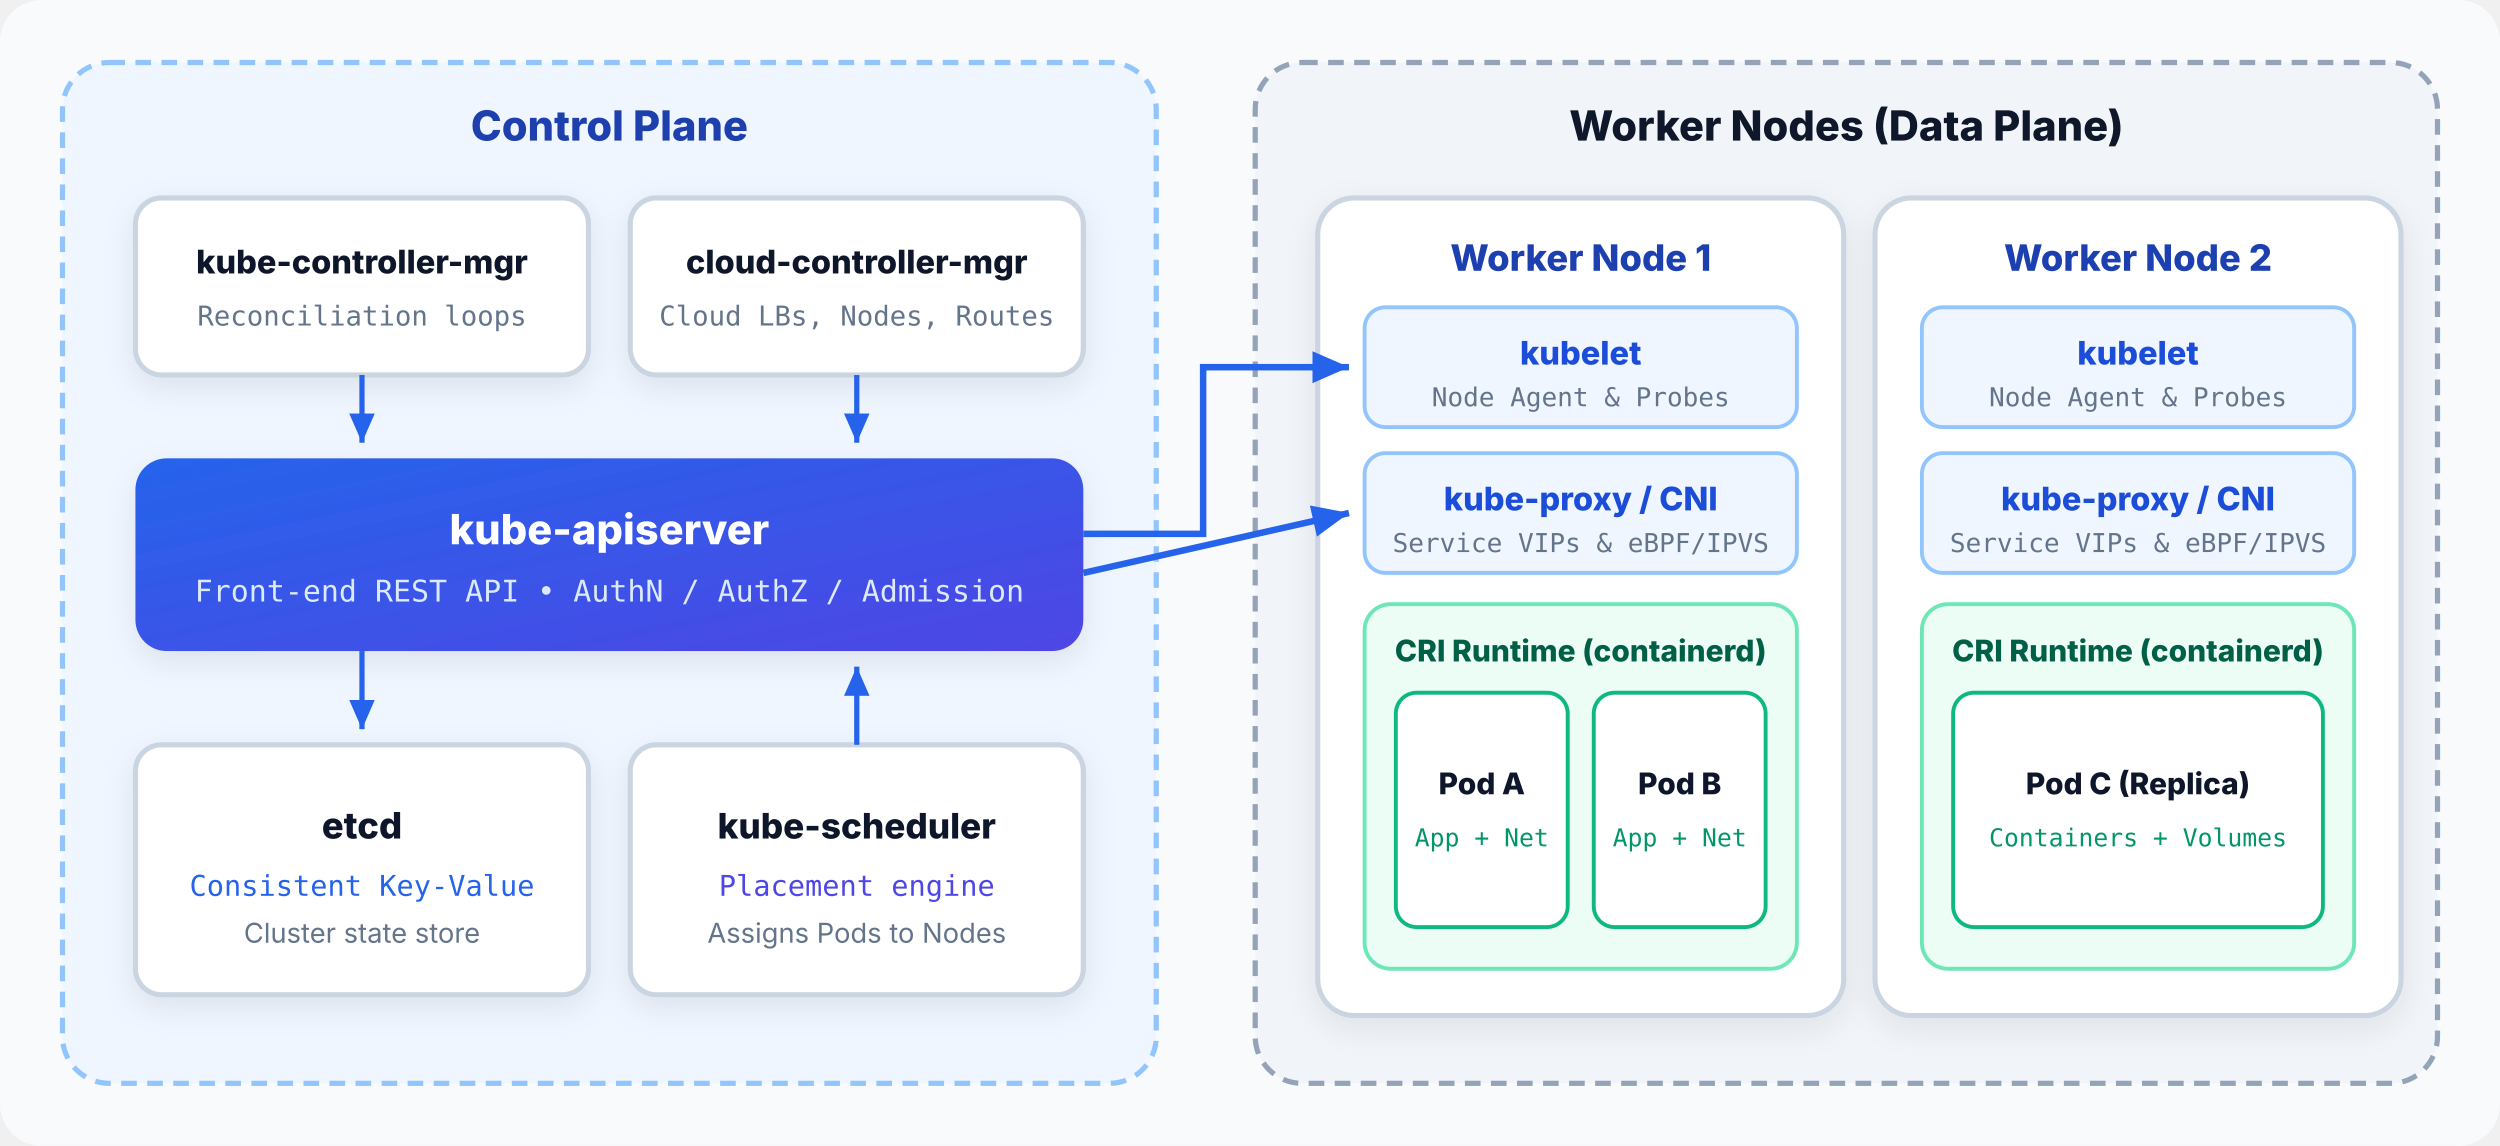
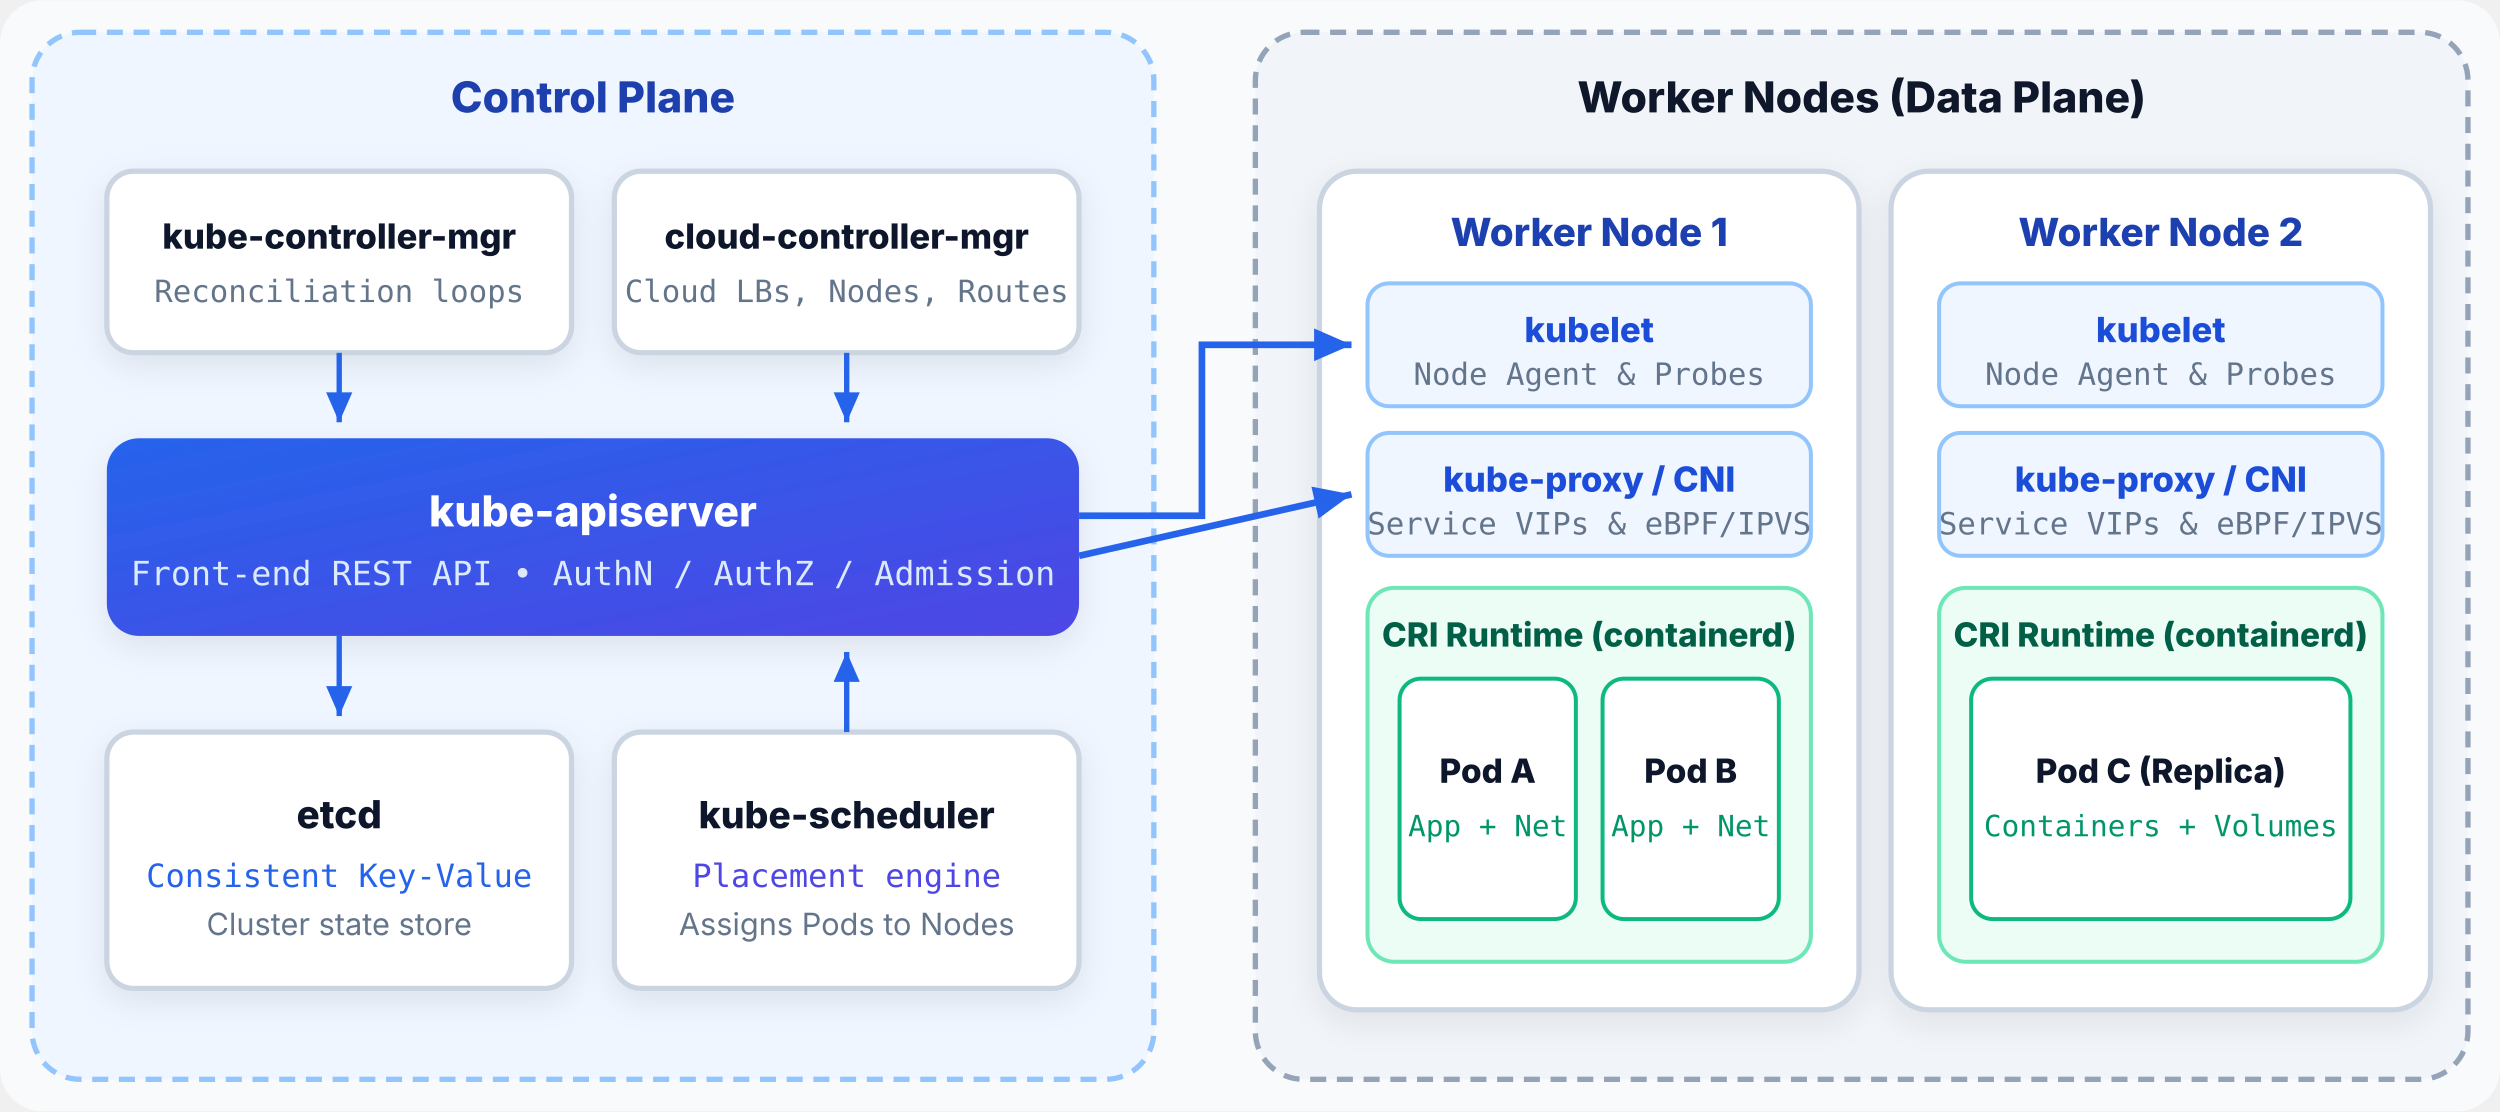
- <svg xmlns="http://www.w3.org/2000/svg" viewBox="0 0 960 440" width="960" height="440" font-family="'Inter', -apple-system, BlinkMacSystemFont, 'Segoe UI', sans-serif">
+ <svg xmlns="http://www.w3.org/2000/svg" viewBox="12 12 936 416" width="1120" height="498" font-family="'Inter', -apple-system, BlinkMacSystemFont, 'Segoe UI', sans-serif">
  <defs>
    <linearGradient id="cpGrad" x1="0" y1="0" x2="1" y2="1">
      <stop offset="0%" stop-color="#2563eb" />
      <stop offset="100%" stop-color="#4f46e5" />
    </linearGradient>
    <marker id="k8sArrow" viewBox="0 0 10 10" refX="8" refY="5" markerWidth="7" markerHeight="7" orient="auto-start-reverse">
      <path d="M 0 1.5 L 8 5 L 0 8.5 z" fill="#2563eb" />
    </marker>
    <filter id="k8sShadow" x="-10%" y="-10%" width="120%" height="125%">
      <feDropShadow dx="0" dy="4" stdDeviation="6" flood-color="#0f172a" flood-opacity="0.08" />
    </filter>
  </defs>
-   <rect width="960" height="440" rx="16" fill="#f8fafc" />
+   <rect x="12" y="12" width="936" height="416" rx="16" fill="#f8fafc" />
  <rect x="24" y="24" width="420" height="392" rx="18" fill="#eff6ff" stroke="#93c5fd" stroke-width="2" stroke-dasharray="6 4" />
  <text x="234" y="54" text-anchor="middle" font-size="16" font-weight="800" fill="#1e40af">Control Plane</text>
  <g filter="url(#k8sShadow)">
    <rect x="52" y="176" width="364" height="74" rx="12" fill="url(#cpGrad)" />
    <text x="234" y="209" text-anchor="middle" font-size="16" font-weight="800" fill="#ffffff">kube-apiserver</text>
-     <text x="234" y="231" text-anchor="middle" font-size="11.5" font-family="'JetBrains Mono', monospace" fill="#dbeafe">Front-end REST API • AuthN / AuthZ / Admission</text>
+     <text x="234" y="231" text-anchor="middle" font-size="12.5" font-family="'JetBrains Mono', monospace" fill="#dbeafe">Front-end REST API • AuthN / AuthZ / Admission</text>
    <rect x="52" y="76" width="174" height="68" rx="10" fill="#ffffff" stroke="#cbd5e1" stroke-width="2" />
-     <text x="139" y="105" text-anchor="middle" font-size="12.5" font-weight="800" fill="#0f172a">kube-controller-mgr</text>
-     <text x="139" y="125" text-anchor="middle" font-size="10.5" font-family="'JetBrains Mono', monospace" fill="#64748b">Reconciliation loops</text>
+     <text x="139" y="105" text-anchor="middle" font-size="13" font-weight="800" fill="#0f172a">kube-controller-mgr</text>
+     <text x="139" y="125" text-anchor="middle" font-size="11.5" font-family="'JetBrains Mono', monospace" fill="#64748b">Reconciliation loops</text>
    <rect x="242" y="76" width="174" height="68" rx="10" fill="#ffffff" stroke="#cbd5e1" stroke-width="2" />
-     <text x="329" y="105" text-anchor="middle" font-size="12.5" font-weight="800" fill="#0f172a">cloud-controller-mgr</text>
-     <text x="329" y="125" text-anchor="middle" font-size="10.5" font-family="'JetBrains Mono', monospace" fill="#64748b">Cloud LBs, Nodes, Routes</text>
+     <text x="329" y="105" text-anchor="middle" font-size="13" font-weight="800" fill="#0f172a">cloud-controller-mgr</text>
+     <text x="329" y="125" text-anchor="middle" font-size="11.5" font-family="'JetBrains Mono', monospace" fill="#64748b">Cloud LBs, Nodes, Routes</text>
    <rect x="52" y="286" width="174" height="96" rx="10" fill="#ffffff" stroke="#cbd5e1" stroke-width="2" />
-     <text x="139" y="322" text-anchor="middle" font-size="14" font-weight="800" fill="#0f172a">etcd</text>
-     <text x="139" y="344" text-anchor="middle" font-size="11" font-family="'JetBrains Mono', monospace" fill="#2563eb">Consistent Key-Value</text>
-     <text x="139" y="362" text-anchor="middle" font-size="10.5" fill="#64748b">Cluster state store</text>
+     <text x="139" y="322" text-anchor="middle" font-size="14.5" font-weight="800" fill="#0f172a">etcd</text>
+     <text x="139" y="344" text-anchor="middle" font-size="12" font-family="'JetBrains Mono', monospace" fill="#2563eb">Consistent Key-Value</text>
+     <text x="139" y="362" text-anchor="middle" font-size="11.5" fill="#64748b">Cluster state store</text>
    <rect x="242" y="286" width="174" height="96" rx="10" fill="#ffffff" stroke="#cbd5e1" stroke-width="2" />
-     <text x="329" y="322" text-anchor="middle" font-size="13.5" font-weight="800" fill="#0f172a">kube-scheduler</text>
-     <text x="329" y="344" text-anchor="middle" font-size="11" font-family="'JetBrains Mono', monospace" fill="#4f46e5">Placement engine</text>
-     <text x="329" y="362" text-anchor="middle" font-size="10.5" fill="#64748b">Assigns Pods to Nodes</text>
+     <text x="329" y="322" text-anchor="middle" font-size="14" font-weight="800" fill="#0f172a">kube-scheduler</text>
+     <text x="329" y="344" text-anchor="middle" font-size="12" font-family="'JetBrains Mono', monospace" fill="#4f46e5">Placement engine</text>
+     <text x="329" y="362" text-anchor="middle" font-size="11.5" fill="#64748b">Assigns Pods to Nodes</text>
  </g>
  <line x1="139" y1="144" x2="139" y2="170" stroke="#2563eb" stroke-width="2" marker-end="url(#k8sArrow)" />
  <line x1="329" y1="144" x2="329" y2="170" stroke="#2563eb" stroke-width="2" marker-end="url(#k8sArrow)" />
  <line x1="139" y1="250" x2="139" y2="280" stroke="#2563eb" stroke-width="2" marker-end="url(#k8sArrow)" />
  <line x1="329" y1="286" x2="329" y2="256" stroke="#2563eb" stroke-width="2" marker-end="url(#k8sArrow)" />
  <rect x="482" y="24" width="454" height="392" rx="18" fill="#f1f5f9" stroke="#94a3b8" stroke-width="2" stroke-dasharray="6 4" />
  <text x="709" y="54" text-anchor="middle" font-size="16" font-weight="800" fill="#0f172a">Worker Nodes (Data Plane)</text>
  <g filter="url(#k8sShadow)">
    <rect x="506" y="76" width="202" height="314" rx="14" fill="#ffffff" stroke="#cbd5e1" stroke-width="2" />
-     <text x="607" y="104" text-anchor="middle" font-size="14" font-weight="800" fill="#1e40af">Worker Node 1</text>
+     <text x="607" y="104" text-anchor="middle" font-size="14.5" font-weight="800" fill="#1e40af">Worker Node 1</text>
    <rect x="524" y="118" width="166" height="46" rx="8" fill="#eff6ff" stroke="#93c5fd" stroke-width="1.5" />
-     <text x="607" y="140" text-anchor="middle" font-size="12.5" font-weight="800" fill="#1d4ed8">kubelet</text>
-     <text x="607" y="156" text-anchor="middle" font-size="10" font-family="'JetBrains Mono', monospace" fill="#64748b">Node Agent &amp; Probes</text>
+     <text x="607" y="140" text-anchor="middle" font-size="13" font-weight="800" fill="#1d4ed8">kubelet</text>
+     <text x="607" y="156" text-anchor="middle" font-size="11.5" font-family="'JetBrains Mono', monospace" fill="#64748b">Node Agent &amp; Probes</text>
    <rect x="524" y="174" width="166" height="46" rx="8" fill="#eff6ff" stroke="#93c5fd" stroke-width="1.5" />
-     <text x="607" y="196" text-anchor="middle" font-size="12.5" font-weight="800" fill="#1d4ed8">kube-proxy / CNI</text>
-     <text x="607" y="212" text-anchor="middle" font-size="10" font-family="'JetBrains Mono', monospace" fill="#64748b">Service VIPs &amp; eBPF/IPVS</text>
+     <text x="607" y="196" text-anchor="middle" font-size="13" font-weight="800" fill="#1d4ed8">kube-proxy / CNI</text>
+     <text x="607" y="212" text-anchor="middle" font-size="11.5" font-family="'JetBrains Mono', monospace" fill="#64748b">Service VIPs &amp; eBPF/IPVS</text>
    <rect x="524" y="232" width="166" height="140" rx="10" fill="#ecfdf5" stroke="#6ee7b7" stroke-width="1.5" />
-     <text x="607" y="254" text-anchor="middle" font-size="11.5" font-weight="800" fill="#065f46">CRI Runtime (containerd)</text>
+     <text x="607" y="254" text-anchor="middle" font-size="12.5" font-weight="800" fill="#065f46">CRI Runtime (containerd)</text>
    <rect x="536" y="266" width="66" height="90" rx="8" fill="#ffffff" stroke="#10b981" stroke-width="1.5" />
-     <text x="569" y="305" text-anchor="middle" font-size="11.5" font-weight="800" fill="#0f172a">Pod A</text>
-     <text x="569" y="325" text-anchor="middle" font-size="9.5" font-family="'JetBrains Mono', monospace" fill="#059669">App + Net</text>
+     <text x="569" y="305" text-anchor="middle" font-size="12.5" font-weight="800" fill="#0f172a">Pod A</text>
+     <text x="569" y="325" text-anchor="middle" font-size="11" font-family="'JetBrains Mono', monospace" fill="#059669">App + Net</text>
    <rect x="612" y="266" width="66" height="90" rx="8" fill="#ffffff" stroke="#10b981" stroke-width="1.5" />
-     <text x="645" y="305" text-anchor="middle" font-size="11.5" font-weight="800" fill="#0f172a">Pod B</text>
-     <text x="645" y="325" text-anchor="middle" font-size="9.5" font-family="'JetBrains Mono', monospace" fill="#059669">App + Net</text>
+     <text x="645" y="305" text-anchor="middle" font-size="12.5" font-weight="800" fill="#0f172a">Pod B</text>
+     <text x="645" y="325" text-anchor="middle" font-size="11" font-family="'JetBrains Mono', monospace" fill="#059669">App + Net</text>
  </g>
  <g filter="url(#k8sShadow)">
    <rect x="720" y="76" width="202" height="314" rx="14" fill="#ffffff" stroke="#cbd5e1" stroke-width="2" />
-     <text x="821" y="104" text-anchor="middle" font-size="14" font-weight="800" fill="#1e40af">Worker Node 2</text>
+     <text x="821" y="104" text-anchor="middle" font-size="14.5" font-weight="800" fill="#1e40af">Worker Node 2</text>
    <rect x="738" y="118" width="166" height="46" rx="8" fill="#eff6ff" stroke="#93c5fd" stroke-width="1.5" />
-     <text x="821" y="140" text-anchor="middle" font-size="12.5" font-weight="800" fill="#1d4ed8">kubelet</text>
-     <text x="821" y="156" text-anchor="middle" font-size="10" font-family="'JetBrains Mono', monospace" fill="#64748b">Node Agent &amp; Probes</text>
+     <text x="821" y="140" text-anchor="middle" font-size="13" font-weight="800" fill="#1d4ed8">kubelet</text>
+     <text x="821" y="156" text-anchor="middle" font-size="11.5" font-family="'JetBrains Mono', monospace" fill="#64748b">Node Agent &amp; Probes</text>
    <rect x="738" y="174" width="166" height="46" rx="8" fill="#eff6ff" stroke="#93c5fd" stroke-width="1.5" />
-     <text x="821" y="196" text-anchor="middle" font-size="12.5" font-weight="800" fill="#1d4ed8">kube-proxy / CNI</text>
-     <text x="821" y="212" text-anchor="middle" font-size="10" font-family="'JetBrains Mono', monospace" fill="#64748b">Service VIPs &amp; eBPF/IPVS</text>
+     <text x="821" y="196" text-anchor="middle" font-size="13" font-weight="800" fill="#1d4ed8">kube-proxy / CNI</text>
+     <text x="821" y="212" text-anchor="middle" font-size="11.5" font-family="'JetBrains Mono', monospace" fill="#64748b">Service VIPs &amp; eBPF/IPVS</text>
    <rect x="738" y="232" width="166" height="140" rx="10" fill="#ecfdf5" stroke="#6ee7b7" stroke-width="1.5" />
-     <text x="821" y="254" text-anchor="middle" font-size="11.5" font-weight="800" fill="#065f46">CRI Runtime (containerd)</text>
+     <text x="821" y="254" text-anchor="middle" font-size="12.5" font-weight="800" fill="#065f46">CRI Runtime (containerd)</text>
    <rect x="750" y="266" width="142" height="90" rx="8" fill="#ffffff" stroke="#10b981" stroke-width="1.5" />
-     <text x="821" y="305" text-anchor="middle" font-size="11.5" font-weight="800" fill="#0f172a">Pod C (Replica)</text>
-     <text x="821" y="325" text-anchor="middle" font-size="9.5" font-family="'JetBrains Mono', monospace" fill="#059669">Containers + Volumes</text>
+     <text x="821" y="305" text-anchor="middle" font-size="12.5" font-weight="800" fill="#0f172a">Pod C (Replica)</text>
+     <text x="821" y="325" text-anchor="middle" font-size="11" font-family="'JetBrains Mono', monospace" fill="#059669">Containers + Volumes</text>
  </g>
  <path d="M 416 205 L 462 205 L 462 141 L 518 141" fill="none" stroke="#2563eb" stroke-width="2.5" marker-end="url(#k8sArrow)" />
  <path d="M 416 220 L 518 197" fill="none" stroke="#2563eb" stroke-width="2.5" marker-end="url(#k8sArrow)" />
</svg>
